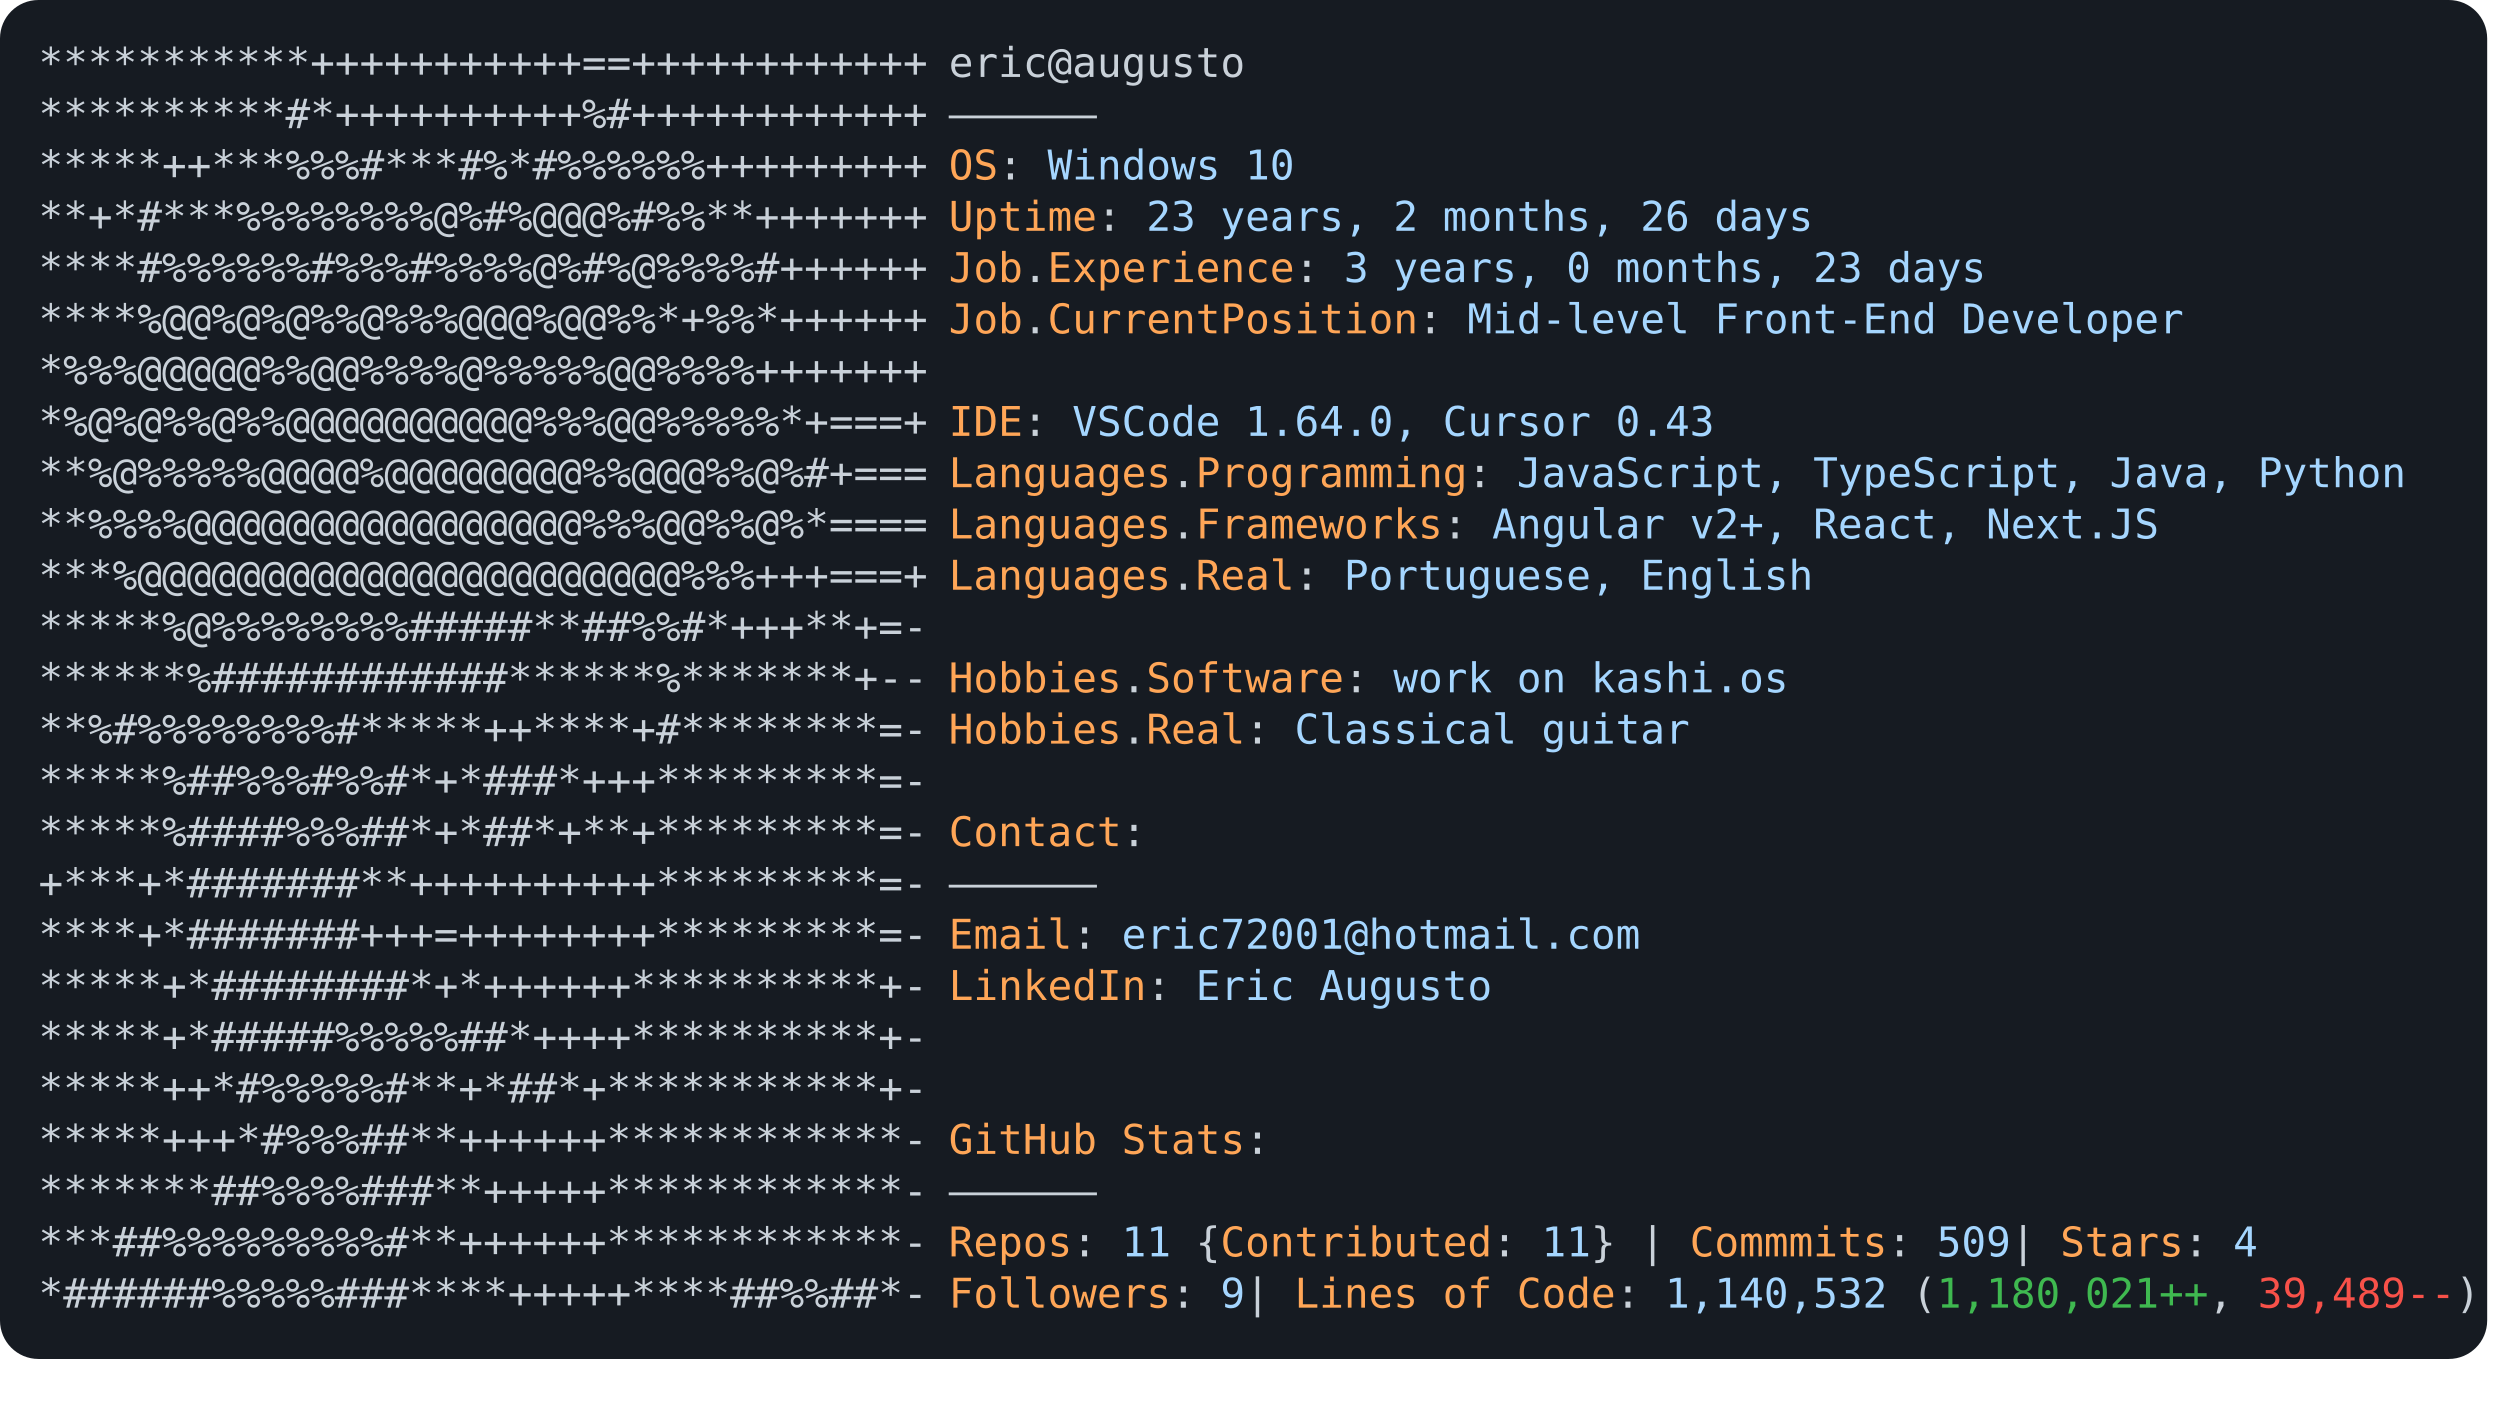
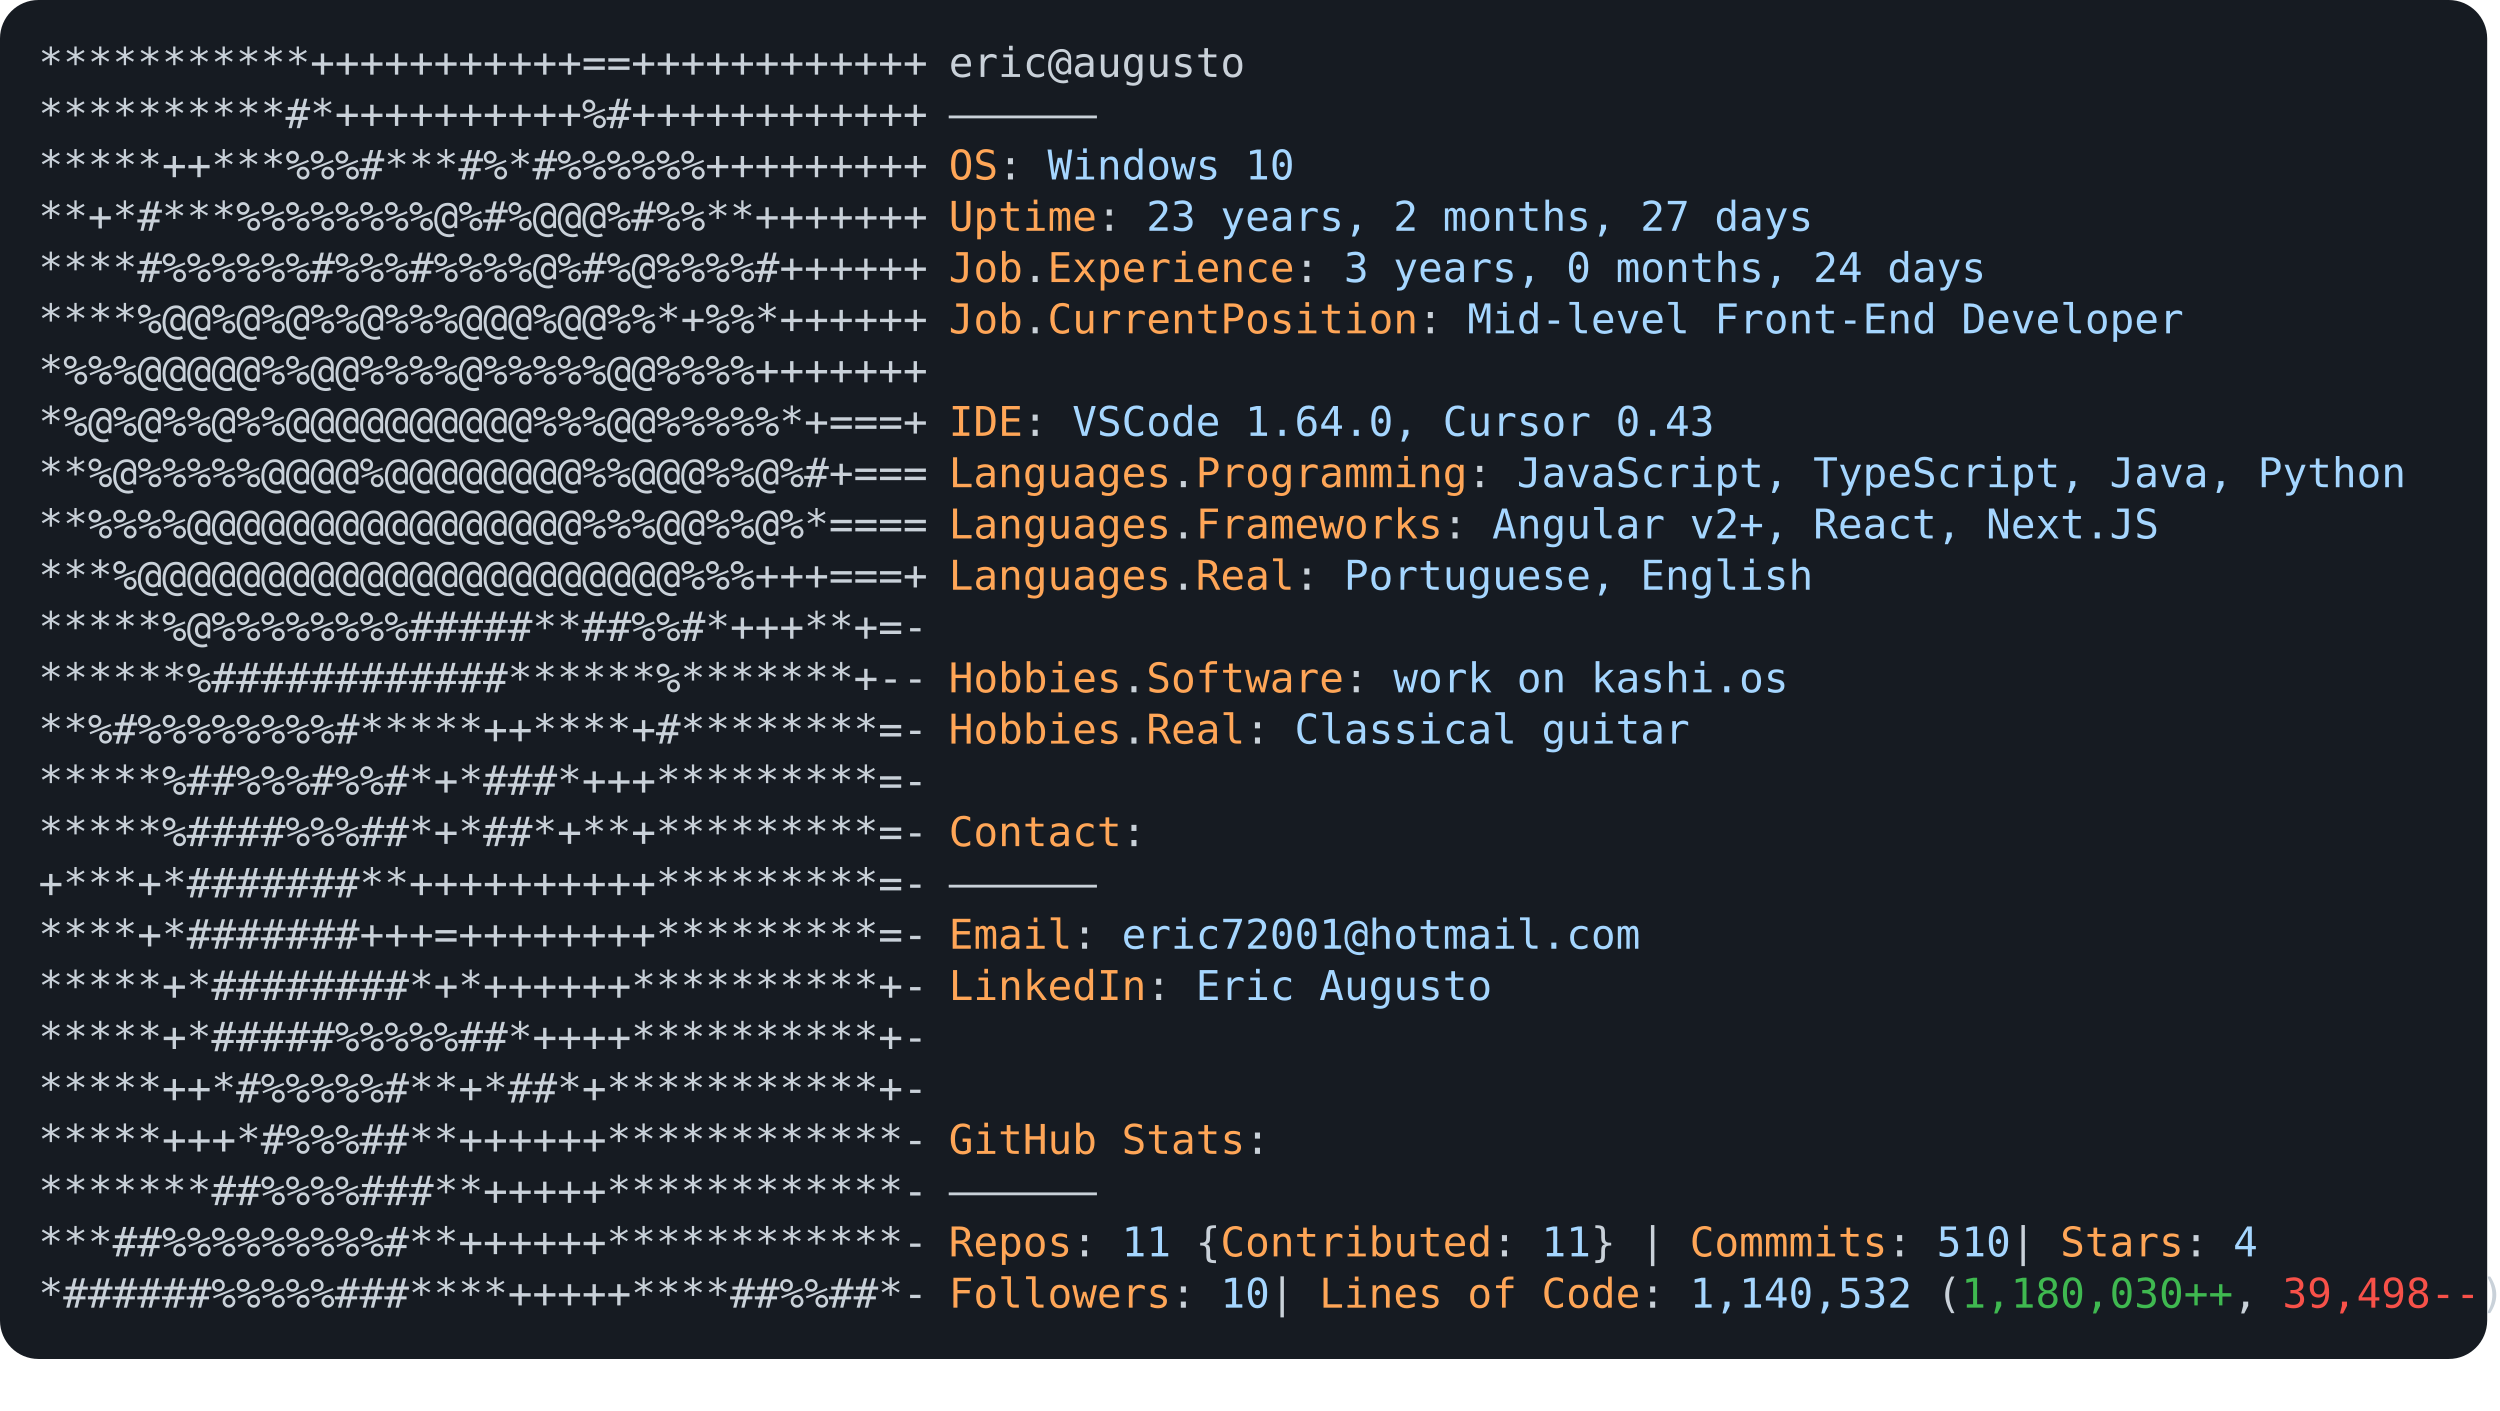
<svg xmlns="http://www.w3.org/2000/svg" font-family="Andale Mono,AndaleMono,Consolas,monospace" width="975px" height="550px" font-size="16px">
  <style>
.keyColor {fill: #ffa657;}
.valueColor {fill: #a5d6ff;}
.addColor {fill: #3fb950;}
.delColor {fill: #f85149;}
.commentColor {fill: #8b949e;}
text, tspan {white-space: pre;}
</style>
  <rect width="970px" height="530px" fill="#161b22" rx="15" />
  <text x="15" y="30" fill="#c9d1d9" class="ascii">
    <tspan x="15" y="30">***********+++++++++++==++++++++++++</tspan>
    <tspan x="15" y="50">**********#*++++++++++%#++++++++++++</tspan>
    <tspan x="15" y="70">*****++***%%%#***#%*#%%%%%%+++++++++</tspan>
    <tspan x="15" y="90">**+*#***%%%%%%%%@%#%@@@%#%%**+++++++</tspan>
    <tspan x="15" y="110">****#%%%%%%#%%%#%%%%@%#%@%%%%#++++++</tspan>
    <tspan x="15" y="130">****%@@%@%@%%@%%%@@@%@@%%*+%%*++++++</tspan>
    <tspan x="15" y="150">*%%%@@@@@%%@@%%%%@%%%%%@@%%%%+++++++</tspan>
    <tspan x="15" y="170">*%@%@%%@%%@@@@@@@@@@%%%@@%%%%%*+===+</tspan>
    <tspan x="15" y="190">**%@%%%%%@@@@%@@@@@@@@%%@@@%%@%#+===</tspan>
    <tspan x="15" y="210">**%%%%@@@@@@@@@@@@@@@@%%%@@%%@%*====</tspan>
    <tspan x="15" y="230">***%@@@@@@@@@@@@@@@@@@@@@@%%%+++===+</tspan>
    <tspan x="15" y="250">*****%@%%%%%%%%#####**##%%#*+++**+=-</tspan>
    <tspan x="15" y="270">******%############******%*******+--</tspan>
    <tspan x="15" y="290">**%#%%%%%%%%#*****++****+#********=-</tspan>
    <tspan x="15" y="310">*****%##%%%#%%#*+*###*+++*********=-</tspan>
    <tspan x="15" y="330">*****%####%%%##*+*##*+**+*********=-</tspan>
    <tspan x="15" y="350">+***+*#######**++++++++++*********=-</tspan>
    <tspan x="15" y="370">****+*#######+++=++++++++*********=-</tspan>
    <tspan x="15" y="390">*****+*########*+*++++++**********+-</tspan>
    <tspan x="15" y="410">*****+*#####%%%%%##*++++**********+-</tspan>
    <tspan x="15" y="430">*****++*#%%%%%#**+*##*+***********+-</tspan>
    <tspan x="15" y="450">*****+++*#%%%##**++++++************-</tspan>
    <tspan x="15" y="470">*******##%%%%###**+++++************-</tspan>
    <tspan x="15" y="490">***##%%%%%%%%%#**++++++************-</tspan>
    <tspan x="15" y="510">*######%%%%%###****+++++****##%%##*-</tspan>
  </text>
  <text x="370" y="30" fill="#c9d1d9">
    <tspan x="370" y="30">eric@augusto</tspan>
    <tspan x="370" y="50">——————</tspan>
    <tspan x="370" y="70" class="keyColor">OS</tspan>: <tspan class="valueColor">Windows 10</tspan>
-     <tspan x="370" y="90" class="keyColor">Uptime</tspan>: <tspan class="valueColor">23 years, 2 months, 26 days</tspan>
-     <tspan x="370" y="110" class="keyColor">Job</tspan>.<tspan class="keyColor">Experience</tspan>: <tspan class="valueColor">3 years, 0 months, 23 days</tspan>
+     <tspan x="370" y="90" class="keyColor">Uptime</tspan>: <tspan class="valueColor">23 years, 2 months, 27 days</tspan>
+     <tspan x="370" y="110" class="keyColor">Job</tspan>.<tspan class="keyColor">Experience</tspan>: <tspan class="valueColor">3 years, 0 months, 24 days</tspan>
    <tspan x="370" y="130" class="keyColor">Job</tspan>.<tspan class="keyColor">CurrentPosition</tspan>: <tspan class="valueColor">Mid-level Front-End Developer</tspan>
    <tspan x="370" y="170" class="keyColor">IDE</tspan>: <tspan class="valueColor">VSCode 1.64.0, Cursor 0.43</tspan>
    <tspan x="370" y="190" class="keyColor">Languages</tspan>.<tspan class="keyColor">Programming</tspan>: <tspan class="valueColor">JavaScript, TypeScript, Java, Python</tspan>
    <tspan x="370" y="210" class="keyColor">Languages</tspan>.<tspan class="keyColor">Frameworks</tspan>: <tspan class="valueColor">Angular v2+, React, Next.JS</tspan>
    <tspan x="370" y="230" class="keyColor">Languages</tspan>.<tspan class="keyColor">Real</tspan>: <tspan class="valueColor">Portuguese, English</tspan>
    <tspan x="370" y="270" class="keyColor">Hobbies</tspan>.<tspan class="keyColor">Software</tspan>: <tspan class="valueColor">work on kashi.os </tspan>
    <tspan x="370" y="290" class="keyColor">Hobbies</tspan>.<tspan class="keyColor">Real</tspan>: <tspan class="valueColor">Classical guitar</tspan>
    <tspan x="370" y="330" class="keyColor">Contact</tspan>:
<tspan x="370" y="350">——————</tspan>
    <tspan x="370" y="370" class="keyColor">Email</tspan>: <tspan class="valueColor">eric72001@hotmail.com</tspan>
    <tspan x="370" y="390" class="keyColor">LinkedIn</tspan>: <tspan class="valueColor"> Eric Augusto</tspan>
    <tspan x="370" y="450" class="keyColor">GitHub Stats</tspan>:
<tspan x="370" y="470">——————</tspan>
-     <tspan x="370" y="490" class="keyColor">Repos</tspan>: <tspan class="valueColor">11</tspan> {<tspan class="keyColor">Contributed</tspan>: <tspan class="valueColor">11</tspan>}  | <tspan class="keyColor">Commmits</tspan>: <tspan class="valueColor">509    </tspan>| <tspan class="keyColor">Stars</tspan>: <tspan class="valueColor">4</tspan>
-     <tspan x="370" y="510" class="keyColor">Followers</tspan>: <tspan class="valueColor">9   </tspan>| <tspan class="keyColor">Lines of Code</tspan>: <tspan class="valueColor">1,140,532</tspan> (<tspan class="addColor">1,180,021++</tspan>, <tspan class="delColor">39,489--</tspan>)
+     <tspan x="370" y="490" class="keyColor">Repos</tspan>: <tspan class="valueColor">11</tspan> {<tspan class="keyColor">Contributed</tspan>: <tspan class="valueColor">11</tspan>}  | <tspan class="keyColor">Commmits</tspan>: <tspan class="valueColor">510    </tspan>| <tspan class="keyColor">Stars</tspan>: <tspan class="valueColor">4</tspan>
+     <tspan x="370" y="510" class="keyColor">Followers</tspan>: <tspan class="valueColor">10  </tspan>| <tspan class="keyColor">Lines of Code</tspan>: <tspan class="valueColor">1,140,532</tspan> (<tspan class="addColor">1,180,030++</tspan>, <tspan class="delColor">39,498--</tspan>)
</text>
</svg>
